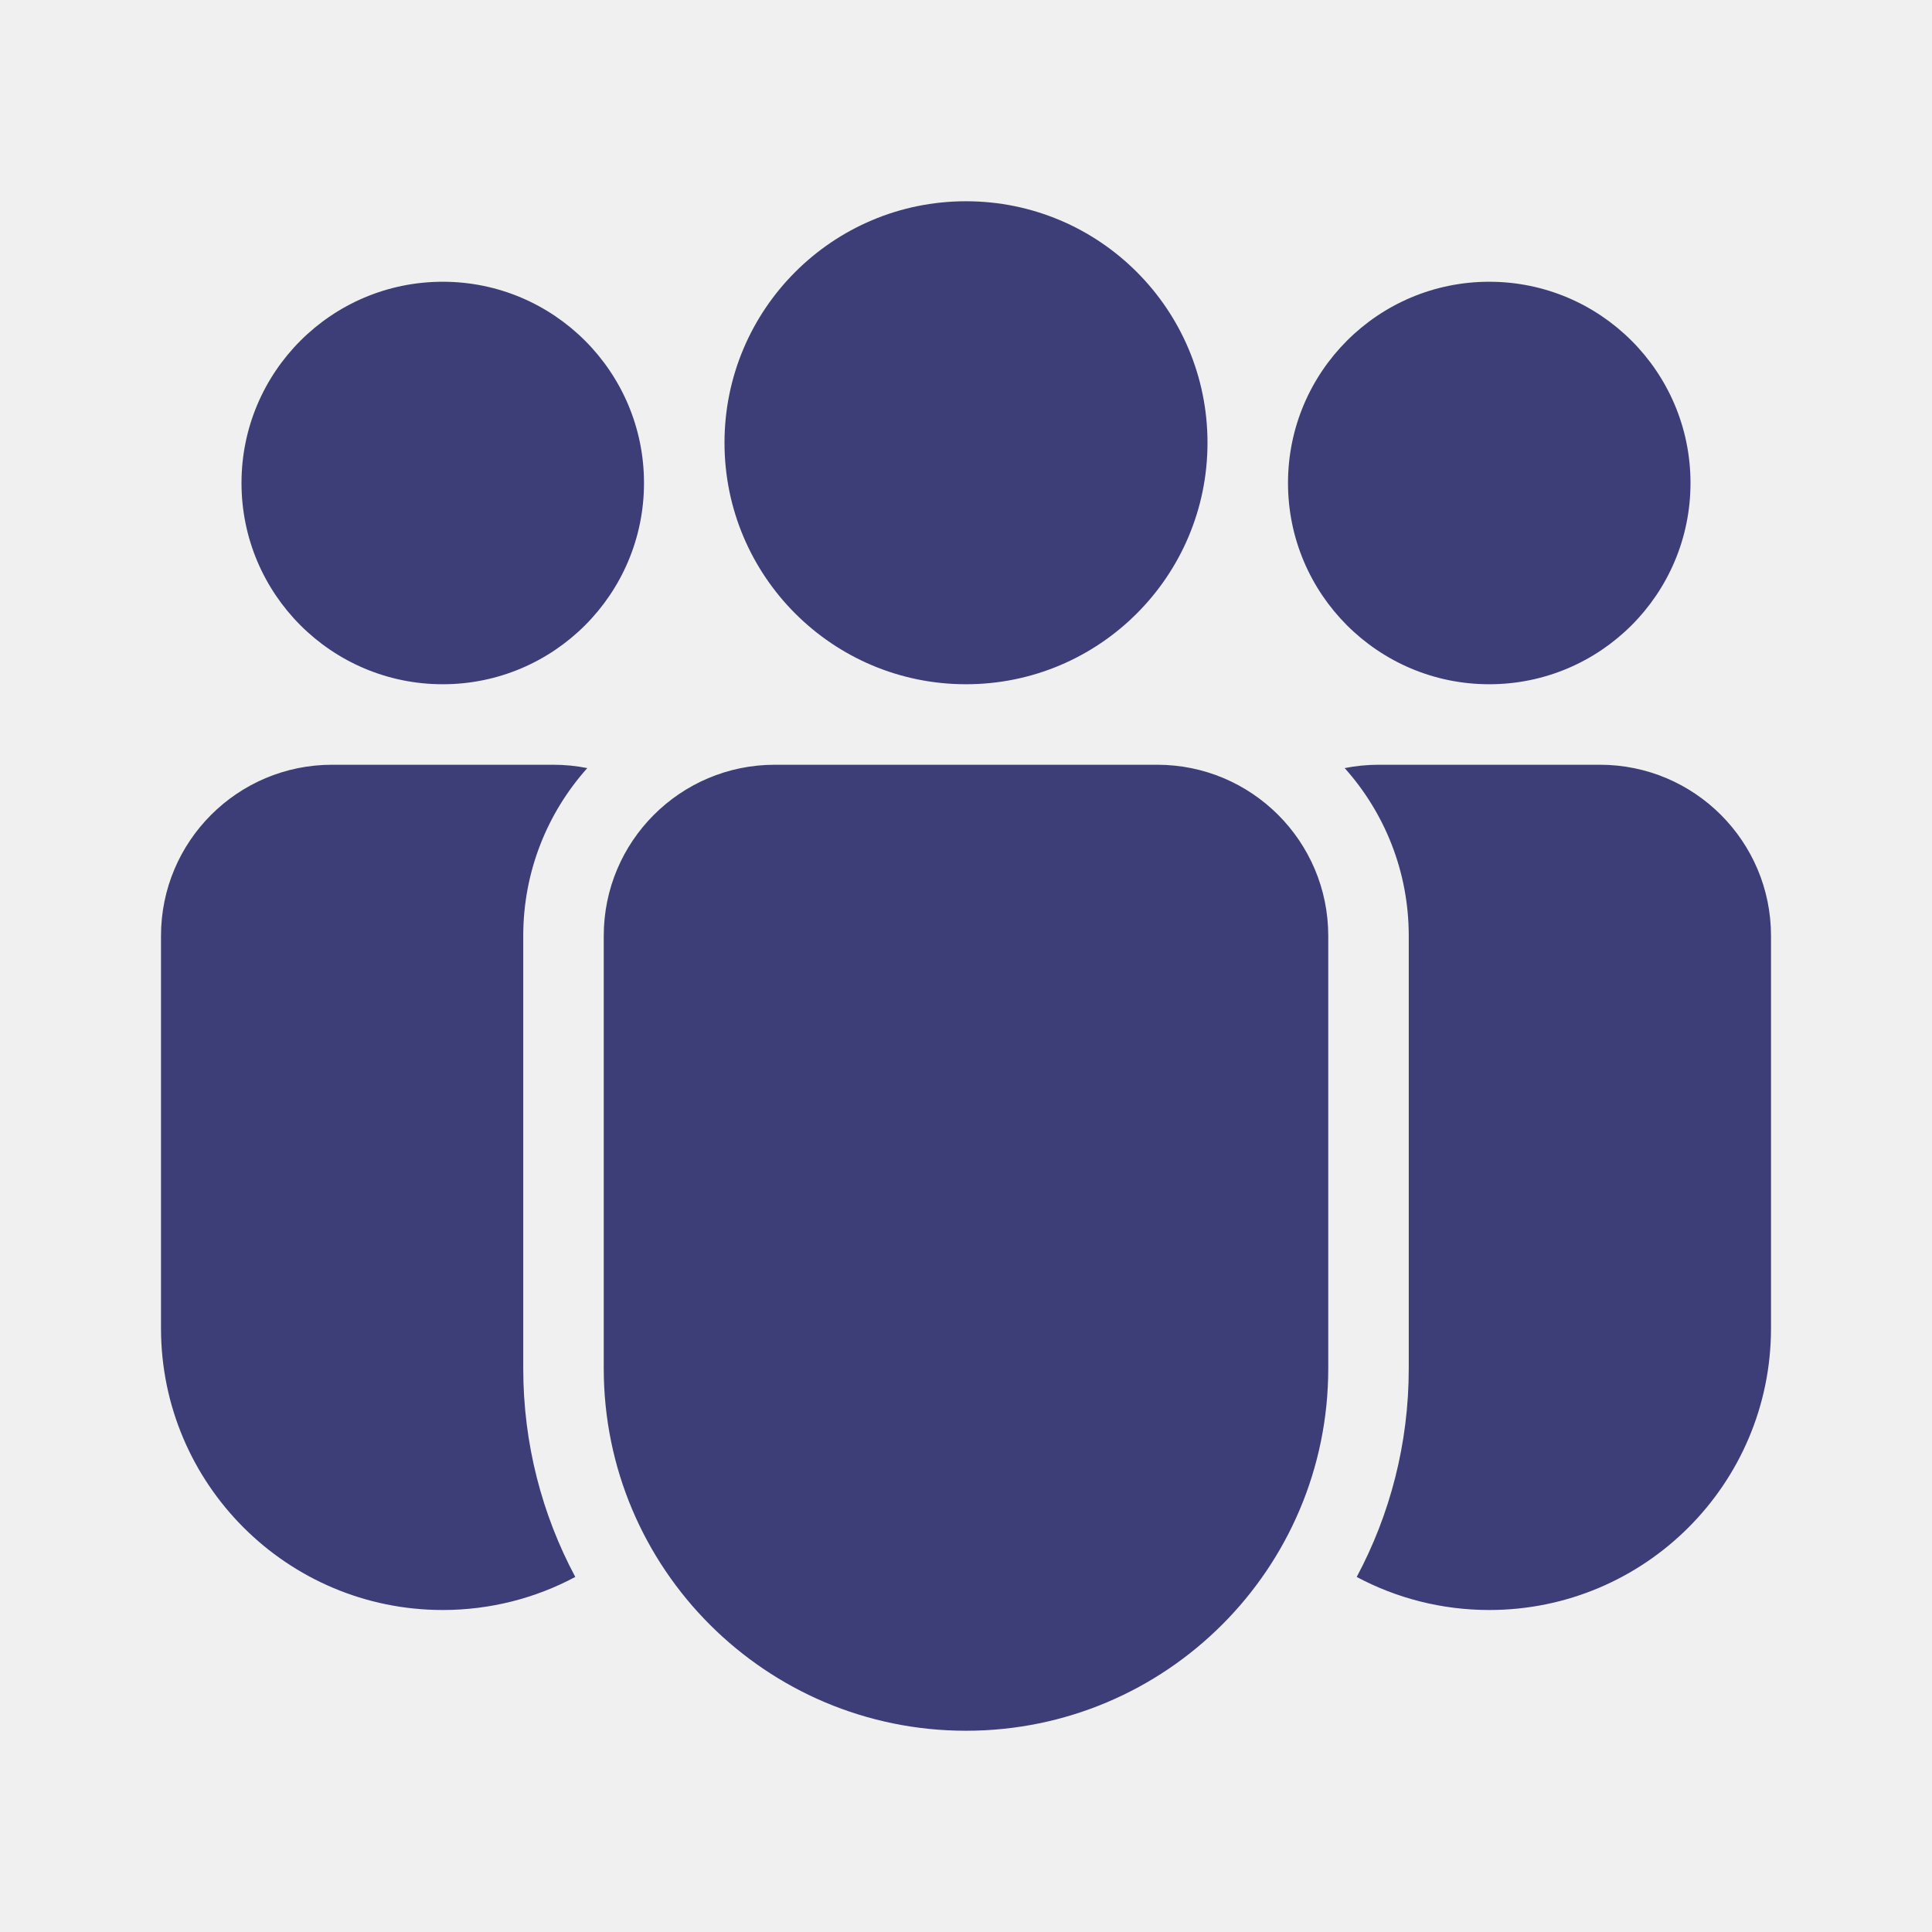
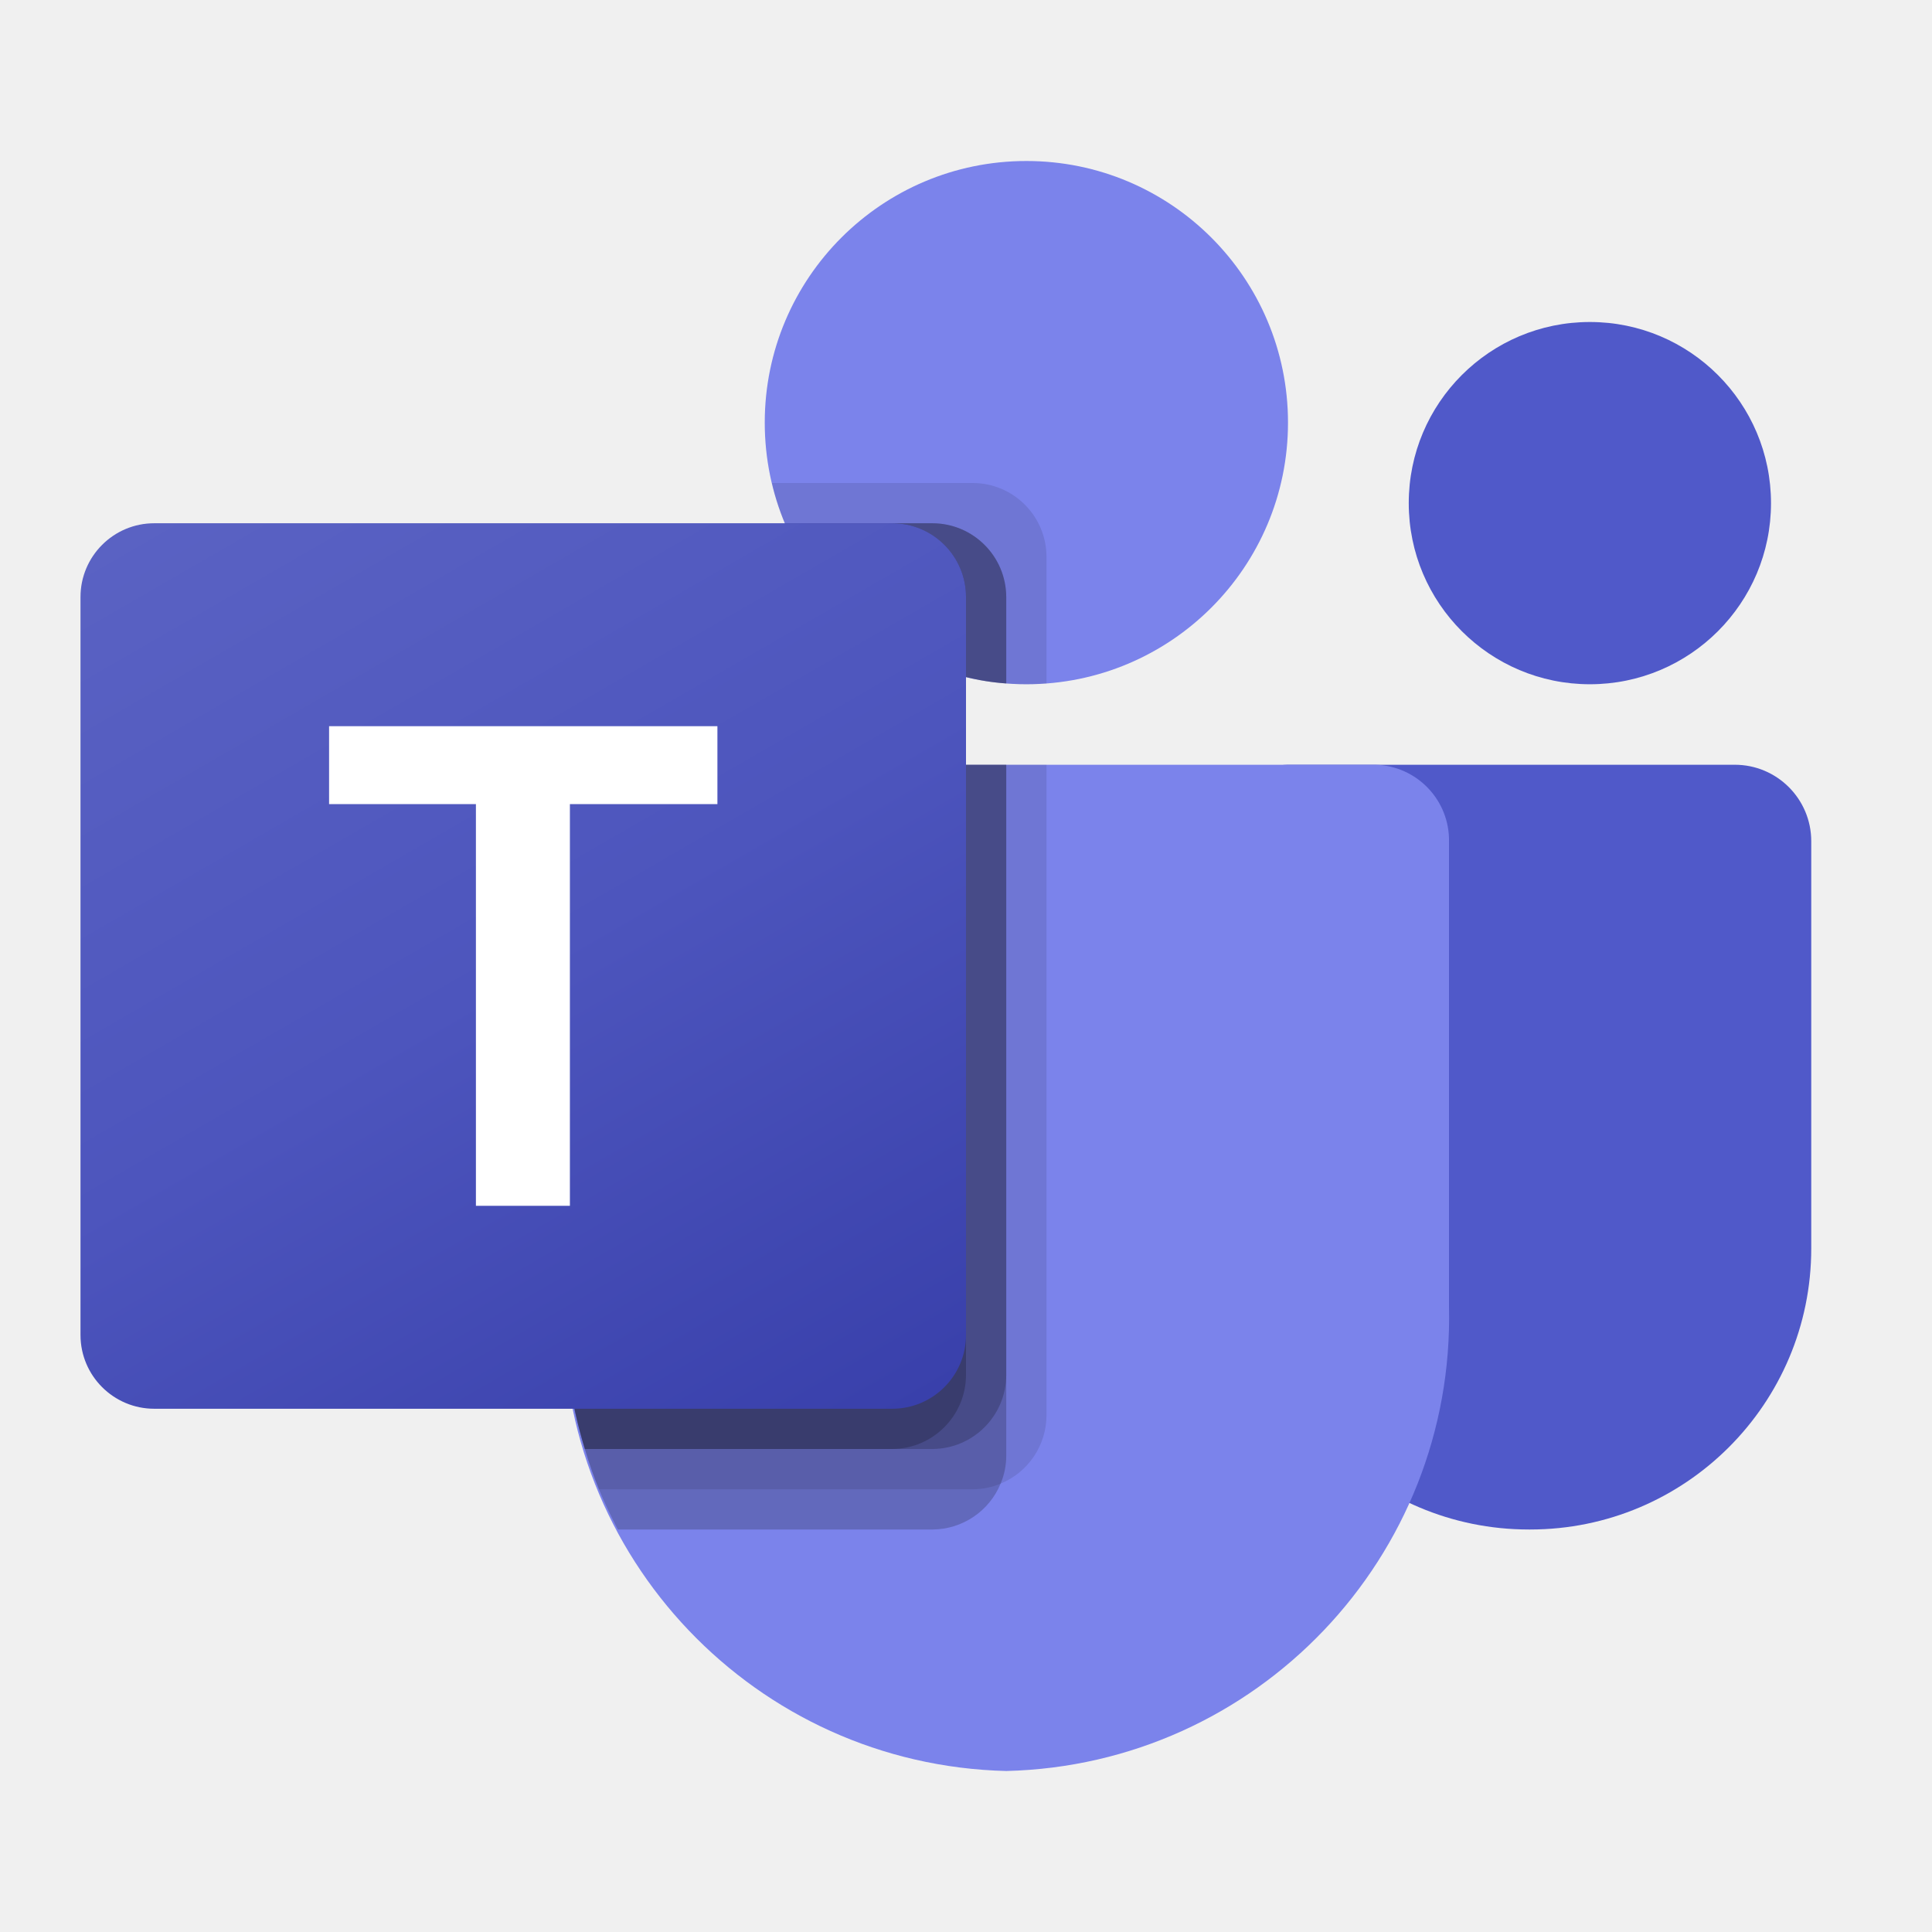
- <svg xmlns="http://www.w3.org/2000/svg" width="48" height="48" viewBox="0 0 48 48" fill="none">
-   <path d="M18 11C18 7.686 20.686 5 24 5C27.314 5 30 7.686 30 11C30 14.314 27.314 17 24 17C20.686 17 18 14.314 18 11ZM37 7C34.239 7 32 9.239 32 12C32 14.761 34.239 17 37 17C39.761 17 42 14.761 42 12C42 9.239 39.761 7 37 7ZM11 7C8.239 7 6 9.239 6 12C6 14.761 8.239 17 11 17C13.761 17 16 14.761 16 12C16 9.239 13.761 7 11 7ZM19.25 19C16.903 19 15 20.903 15 23.25V34C15 38.971 19.029 43 24 43C28.971 43 33 38.971 33 34V23.25C33 20.903 31.097 19 28.75 19H19.25ZM13 23.25C13 21.649 13.602 20.189 14.591 19.083C14.319 19.029 14.038 19 13.75 19H8.25C5.903 19 4 20.903 4 23.25V33C4 36.866 7.134 40 11 40C12.19 40 13.311 39.703 14.293 39.179C13.468 37.635 13 35.872 13 34V23.25ZM35 34C35 35.872 34.532 37.635 33.707 39.179C34.689 39.703 35.81 40 37 40C40.866 40 44 36.866 44 33V23.25C44 20.903 42.097 19 39.75 19H34.25C33.962 19 33.681 19.029 33.408 19.083C34.398 20.189 35 21.649 35 23.25V34Z" fill="#3D3E78" />
+ <svg xmlns="http://www.w3.org/2000/svg" viewBox="0 0 48 48">
+   <defs>
+     <linearGradient id="a" x1="5.822" y1="11.568" x2="20.178" y2="36.432" gradientUnits="userSpaceOnUse">
+       <stop offset="0" stop-color="#5a62c3" />
+       <stop offset=".5" stop-color="#4d55bd" />
+       <stop offset="1" stop-color="#3940ab" />
+     </linearGradient>
+   </defs>
+   <path d="M31.993 19H43.1a1.9 1.9 0 0 1 1.9 1.9v10.117A6.983 6.983 0 0 1 38.017 38h-.033A6.983 6.983 0 0 1 31 31.017V19.993a.993.993 0 0 1 .993-.993z" fill="#5059c9" />
+   <circle cx="39.5" cy="12.5" r="4.5" fill="#5059c9" />
+   <circle cx="25.5" cy="10.5" r="6.5" fill="#7b83eb" />
+   <path d="M34.167 19H15.833A1.88 1.88 0 0 0 14 20.923v11.539A11.279 11.279 0 0 0 25 44a11.279 11.279 0 0 0 11-11.538V20.923A1.88 1.88 0 0 0 34.167 19z" fill="#7b83eb" />
+   <path fill="none" d="M0 0h48v48H0z" />
+   <path d="M26 19v16.17a1.841 1.841 0 0 1-1.14 1.69 1.772 1.772 0 0 1-.69.14h-9.29c-.13-.33-.25-.66-.35-1a12.179 12.179 0 0 1-.53-3.54V20.92A1.877 1.877 0 0 1 15.83 19z" opacity=".1" />
+   <path d="M25 19v17.17a1.772 1.772 0 0 1-.14.69A1.841 1.841 0 0 1 23.17 38h-7.82c-.17-.33-.33-.66-.47-1s-.25-.66-.35-1a12.179 12.179 0 0 1-.53-3.54V20.92A1.877 1.877 0 0 1 15.83 19z" opacity=".2" />
+   <path d="M25 19v15.17A1.844 1.844 0 0 1 23.17 36h-8.64a12.179 12.179 0 0 1-.53-3.54V20.92A1.877 1.877 0 0 1 15.83 19z" opacity=".2" />
+   <path d="M24 19v15.17A1.844 1.844 0 0 1 22.17 36h-7.64a12.179 12.179 0 0 1-.53-3.54V20.92A1.877 1.877 0 0 1 15.83 19z" opacity=".2" />
+   <path d="M26 13.83v3.15c-.17.01-.33.02-.5.02s-.33-.01-.5-.02a5.489 5.489 0 0 1-1-.16A6.5 6.5 0 0 1 19.5 13a5.556 5.556 0 0 1-.32-1h4.99A1.837 1.837 0 0 1 26 13.83z" opacity=".1" />
+   <path d="M25 14.83v2.15a5.489 5.489 0 0 1-1-.16A6.5 6.5 0 0 1 19.5 13h3.67A1.837 1.837 0 0 1 25 14.83z" opacity=".2" />
+   <path d="M25 14.83v2.15a5.489 5.489 0 0 1-1-.16A6.5 6.5 0 0 1 19.5 13h3.67A1.837 1.837 0 0 1 25 14.83z" opacity=".2" />
+   <path d="M24 14.83v1.99A6.5 6.5 0 0 1 19.5 13h2.67A1.837 1.837 0 0 1 24 14.83z" opacity=".2" />
+   <rect x="2" y="13" width="22" height="22" rx="1.833" fill="url(#a)" />
+   <path d="M17.824 19.978h-3.665v9.98h-2.335v-9.98H8.176v-1.936h9.648z" fill="#fff" />
</svg>
